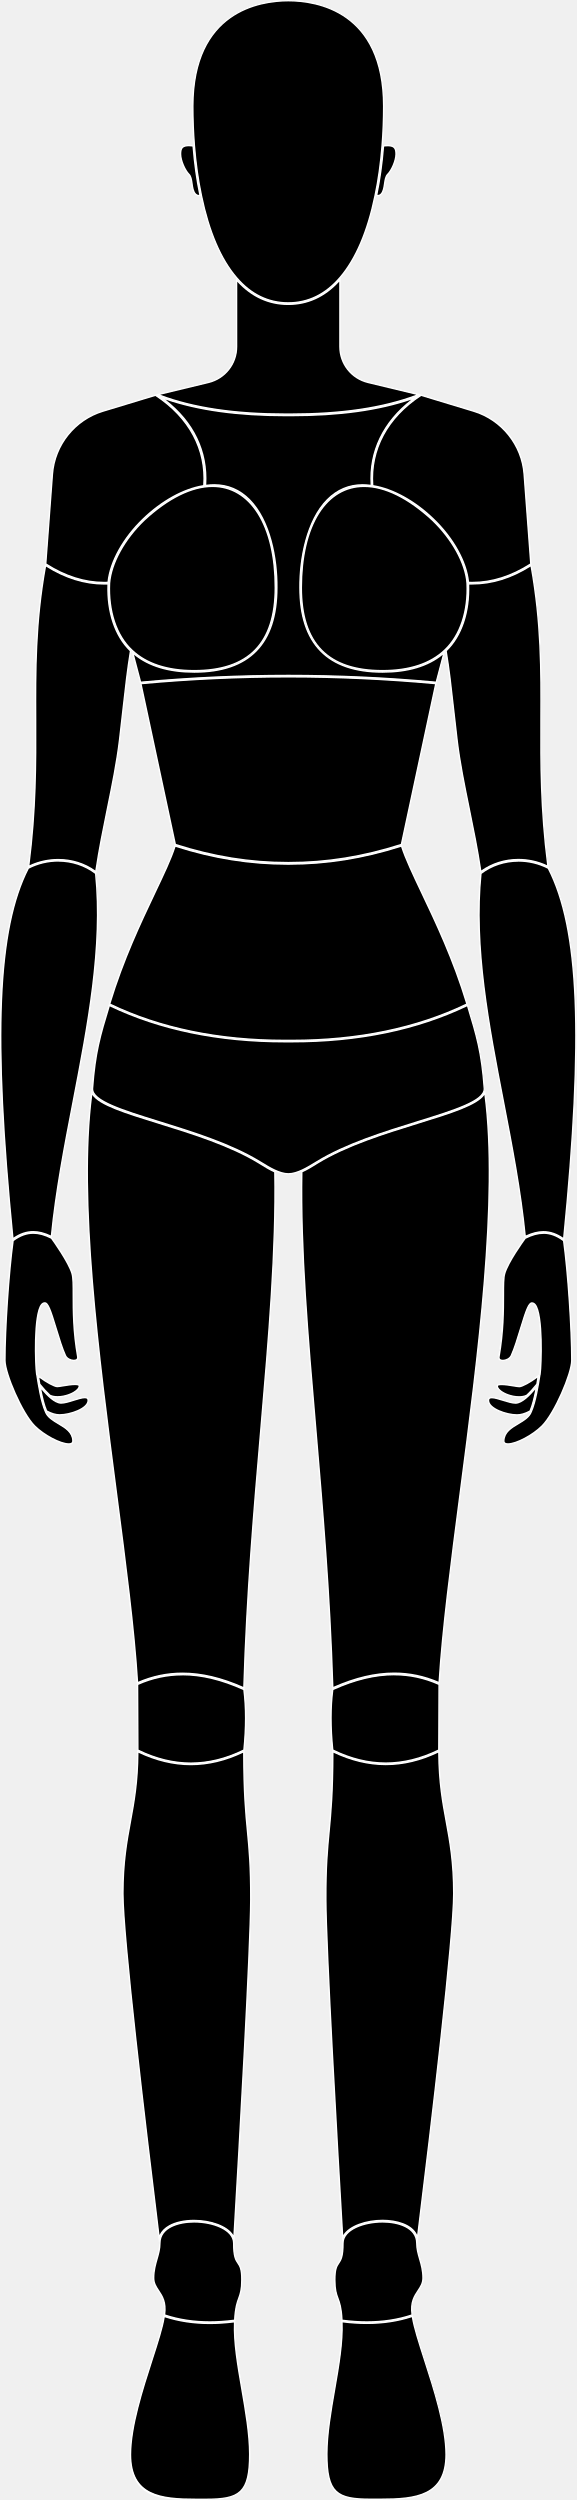
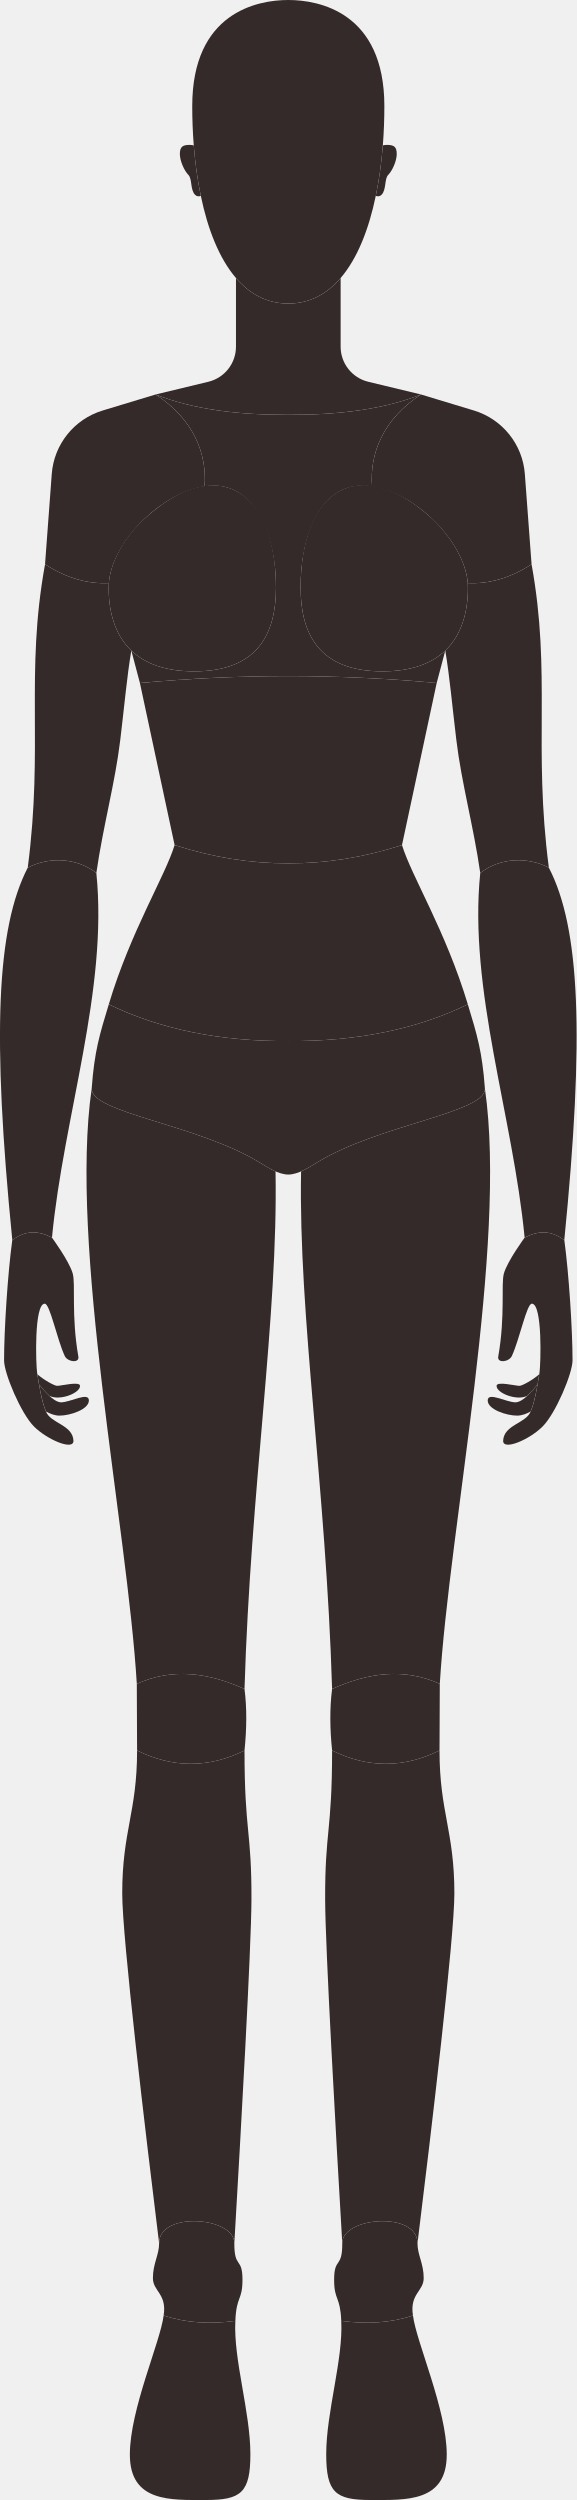
<svg xmlns="http://www.w3.org/2000/svg" id="Female_Front" data-name="Female Front" viewBox="0 0 102.05 442.42">
-   <defs>
-     <style>
-       .cls-1 {
-         fill: #fff;
-       }
-     </style>
-   </defs>
-   <g id="Bodymap_Female_Front" data-name="Bodymap Female Front">
+   <g id="Bodymap_Female_Front" data-name="Bodymap Female Front" fill="rgba(51, 42, 41, 1)">
    <g id="Leg_L" data-name="Leg L">
      <g id="Foot">
-         <path d="M65.59,442.29c-5.99,0-7.73-1.05-7.73-8,0-3.56.7-7.58,1.37-11.46.75-4.34,1.46-8.43,1.3-11.97,1.5.2,2.98.3,4.4.3,2.88,0,5.59-.42,8.05-1.24.25,1.79,1.13,4.51,2.14,7.65,1.7,5.27,3.82,11.83,3.82,16.81,0,3.4-1.19,5.62-3.62,6.78-2.19,1.04-5.12,1.13-7.95,1.13h-1.78Z" />
-         <path class="cls-1" d="M72.88,410.09c.28,1.8,1.14,4.46,2.12,7.52,1.7,5.26,3.81,11.82,3.81,16.77,0,7.2-5.18,7.78-11.45,7.78h-.9s-.88,0-.88,0c-5.9,0-7.61-1.03-7.61-7.87,0-3.55.7-7.56,1.37-11.44.74-4.28,1.44-8.33,1.3-11.85,1.46.19,2.89.28,4.27.28,2.84,0,5.52-.4,7.95-1.2M73.08,409.76c-2.57.88-5.32,1.28-8.16,1.28-1.49,0-3.01-.11-4.53-.32.36,6.81-2.65,16.09-2.66,23.58,0,6.83,1.65,8.12,7.86,8.12.58,0,1.18,0,1.77,0,5.74,0,11.7-.36,11.7-8.03s-5.4-19.92-5.98-24.63h0Z" />
+         <path d="M57.73,434.3c0,6.83,1.65,8.12,7.86,8.12s13.47.44,13.47-8.03c0-8.01-5.4-19.92-5.98-24.63-3.93,1.34-8.26,1.57-12.69.96.36,6.81-2.65,16.09-2.66,23.58Z" />
      </g>
      <g id="Ankle">
-         <path d="M64.93,410.92c-1.42,0-2.91-.1-4.41-.31-.1-2.21-.42-3.1-.71-3.88-.29-.79-.54-1.48-.54-3.3,0-1.92.33-2.41.67-2.92.38-.57.78-1.15.77-3.55,0-2.35,3.57-3.76,7.01-3.76,2.79,0,6.05.98,6.05,3.76,0,1.02.25,1.89.51,2.81.29,1,.59,2.04.59,3.37,0,.92-.39,1.53-.86,2.23-.65.97-1.38,2.08-1.06,4.31-2.45.82-5.14,1.24-8.02,1.24h0Z" />
-         <path class="cls-1" d="M67.71,393.33c2.73,0,5.92.95,5.92,3.63,0,1.04.25,1.91.52,2.84.29.99.58,2.02.58,3.34,0,.88-.38,1.47-.84,2.16-.65.98-1.39,2.08-1.09,4.29-2.41.8-5.06,1.2-7.88,1.2-1.38,0-2.83-.1-4.29-.29-.1-2.15-.43-3.03-.72-3.82-.29-.78-.53-1.46-.53-3.25,0-1.89.32-2.36.65-2.85.39-.58.8-1.19.79-3.62,0-2.27,3.5-3.63,6.89-3.63M67.71,393.08c-3.48,0-7.14,1.44-7.14,3.88.03,4.57-1.44,2.42-1.44,6.47,0,3.74,1.08,2.83,1.26,7.29,1.53.21,3.04.32,4.53.32,2.84,0,5.58-.4,8.16-1.28-.61-3.84,1.92-4.29,1.9-6.62,0-2.58-1.1-4.06-1.1-6.18,0-2.7-3.01-3.88-6.17-3.88h0Z" />
+         <path d="M59.13,403.43c0,3.74,1.08,2.83,1.26,7.29,4.43.61,8.76.38,12.69-.96-.61-3.84,1.92-4.29,1.9-6.62,0-2.58-1.1-4.06-1.1-6.18,0-5.67-13.31-4.66-13.31,0,.03,4.57-1.44,2.42-1.44,6.47Z" />
      </g>
      <g id="Shin">
-         <path d="M73.88,396.01c-.64-2.24-3.6-3.06-6.17-3.06-3.09,0-6.27,1.12-7.07,3.05-.93-15.81-2.94-51.06-2.97-59.82-.02-5.89.27-8.89.57-12.06.32-3.37.66-6.86.66-14.14,3.11,1.51,6.26,2.28,9.38,2.28s6.27-.77,9.38-2.28c.02,5.34.67,8.91,1.31,12.37.65,3.53,1.32,7.19,1.32,12.75,0,7.71-3.96,41.03-6.41,60.92Z" />
-         <path class="cls-1" d="M77.54,310.18c.03,5.24.68,8.77,1.31,12.19.65,3.53,1.32,7.18,1.32,12.73,0,7.62-3.89,40.45-6.35,60.39-.92-1.94-3.68-2.67-6.11-2.67-2.91,0-5.9.99-6.97,2.71-.94-16.01-2.92-50.68-2.95-59.36-.02-5.89.27-8.88.57-12.05.32-3.35.65-6.8.66-13.95,3.07,1.46,6.18,2.21,9.25,2.21s6.19-.74,9.26-2.21M77.78,309.78c-3.17,1.57-6.34,2.36-9.51,2.36s-6.34-.79-9.5-2.36c0,14.35-1.27,14.21-1.23,26.4.03,8.51,1.9,41.59,3.03,60.78,0-2.44,3.66-3.88,7.14-3.88,3.16,0,6.17,1.19,6.17,3.88v.05c2.43-19.69,6.53-54.1,6.53-61.91,0-11.11-2.63-14.4-2.63-25.32h0Z" />
+         <path d="M57.54,336.18c.03,8.51,1.9,41.59,3.03,60.78,0-4.66,13.31-5.67,13.31,0v.05c2.43-19.69,6.53-54.1,6.53-61.91,0-11.11-2.63-14.4-2.63-25.32-6.34,3.14-12.68,3.14-19.01,0,0,14.35-1.27,14.21-1.23,26.4Z" />
      </g>
      <g id="Knee">
-         <path d="M68.28,312.01c-3.11,0-6.27-.78-9.38-2.31-.41-4.03-.41-7.54,0-10.71,3.91-1.77,7.48-2.62,10.89-2.62,2.73,0,5.4.58,7.93,1.71,0,1.51-.01,3.12-.02,4.76-.01,2.31-.03,4.67-.03,6.87-3.12,1.53-6.27,2.31-9.38,2.31Z" />
-         <path class="cls-1" d="M69.78,296.49c2.69,0,5.31.56,7.8,1.67,0,1.48-.01,3.05-.02,4.65-.01,2.29-.03,4.63-.03,6.82-3.08,1.5-6.19,2.26-9.26,2.26s-6.19-.76-9.27-2.27c-.4-3.96-.4-7.41,0-10.55,3.87-1.74,7.4-2.59,10.78-2.59M69.78,296.24c-3.68,0-7.35,1.01-11.01,2.66-.44,3.4-.39,7.05,0,10.88,3.16,1.57,6.33,2.36,9.5,2.36s6.34-.79,9.51-2.36c0-3.81.04-8.12.05-11.79-2.68-1.22-5.36-1.75-8.05-1.75h0Z" />
+         <path d="M58.77,309.78c6.33,3.14,12.67,3.14,19.01,0,0-3.81.04-8.12.05-11.79-6.34-2.88-12.73-1.96-19.06.91-.44,3.4-.39,7.05,0,10.88Z" />
      </g>
      <g id="Thigh">
-         <path d="M58.89,298.71c-.5-16.48-1.79-31.48-3.03-45.99-1.39-16.24-2.7-31.59-2.46-45.34.88-.39,1.71-.91,2.46-1.36l.33-.2c5.13-3.14,11.85-5.22,17.79-7.06,6.02-1.87,10.92-3.38,11.82-5.38,2.47,18.46-1.15,46.28-4.35,70.86-1.62,12.47-3.16,24.26-3.73,33.57-2.53-1.12-5.2-1.69-7.94-1.69-3.42,0-6.98.85-10.89,2.6Z" />
-         <path class="cls-1" d="M85.72,193.77c2.36,18.45-1.22,46.04-4.4,70.44-1.61,12.4-3.14,24.11-3.72,33.4-2.5-1.08-5.13-1.63-7.82-1.63-3.39,0-6.91.83-10.77,2.53-.51-16.41-1.79-31.35-3.02-45.81-1.39-16.21-2.7-31.52-2.46-45.25.86-.39,1.68-.89,2.4-1.34l.32-.2c5.11-3.13,11.83-5.21,17.76-7.05,5.91-1.83,10.45-3.24,11.71-5.1M85.81,192.6c.31,4.31-18.64,6.35-29.69,13.11-.82.5-1.81,1.14-2.84,1.59-.47,25.66,4.41,55.85,5.49,91.6,3.66-1.66,7.33-2.66,11.01-2.66,2.69,0,5.37.54,8.05,1.75,1.68-27.85,12-77.6,7.98-105.39h0Z" />
+         <path d="M58.77,298.9c6.33-2.87,12.72-3.79,19.06-.91,1.68-27.85,12-77.6,7.98-105.39.31,4.31-18.64,6.35-29.69,13.11-.82.5-1.81,1.14-2.84,1.59-.47,25.66,4.41,55.85,5.49,91.6Z" />
      </g>
    </g>
    <g id="Leg_R" data-name="Leg R">
      <g id="Foot-2" data-name="Foot">
-         <path d="M34.68,442.3c-6.1,0-11.57-.6-11.57-7.91,0-4.98,2.12-11.54,3.82-16.81,1.01-3.14,1.89-5.86,2.14-7.65,2.46.82,5.17,1.24,8.05,1.24,1.42,0,2.9-.1,4.4-.3-.16,3.54.55,7.64,1.3,11.97.67,3.88,1.37,7.9,1.37,11.46,0,6.95-1.74,8-7.74,8h-1.78Z" />
-         <path class="cls-1" d="M29.17,410.09c2.44.8,5.11,1.2,7.95,1.2,1.38,0,2.81-.1,4.27-.28-.14,3.52.56,7.57,1.3,11.85.67,3.88,1.36,7.89,1.37,11.44,0,6.84-1.71,7.87-7.61,7.87h-.88s-.9,0-.9,0c-6.26,0-11.45-.59-11.45-7.78,0-4.96,2.11-11.51,3.81-16.77.99-3.06,1.85-5.73,2.12-7.52M28.96,409.76c-.58,4.71-5.98,16.62-5.98,24.63s5.96,8.03,11.7,8.03c.6,0,1.19,0,1.77,0,6.21,0,7.86-1.29,7.86-8.12,0-7.49-3.02-16.77-2.66-23.58-1.53.21-3.04.32-4.53.32-2.84,0-5.58-.4-8.16-1.28h0Z" />
+         <path d="M44.31,434.3c0,6.83-1.65,8.12-7.86,8.12s-13.47.44-13.47-8.03c0-8.01,5.4-19.92,5.98-24.63,3.93,1.34,8.26,1.57,12.69.96-.36,6.81,2.65,16.09,2.66,23.58Z" />
      </g>
      <g id="Ankle-2" data-name="Ankle">
-         <path d="M37.12,410.92c-2.87,0-5.57-.42-8.02-1.24.32-2.23-.41-3.33-1.06-4.31-.46-.7-.87-1.3-.86-2.23,0-1.34.3-2.37.59-3.37.26-.92.51-1.78.51-2.81,0-2.77,3.26-3.76,6.05-3.76,3.45,0,7.01,1.41,7.01,3.76-.01,2.39.38,2.98.77,3.55.35.51.67,1,.67,2.92,0,1.82-.25,2.5-.54,3.3-.29.79-.62,1.68-.71,3.88-1.51.2-2.99.31-4.41.31Z" />
-         <path class="cls-1" d="M34.34,393.33h0c3.39,0,6.89,1.36,6.89,3.63-.01,2.43.39,3.04.79,3.62.34.5.65.97.65,2.85,0,1.8-.25,2.47-.53,3.25-.29.78-.61,1.67-.72,3.82-1.46.19-2.91.29-4.29.29-2.82,0-5.47-.4-7.88-1.2.29-2.21-.44-3.31-1.09-4.29-.45-.68-.84-1.27-.84-2.16,0-1.32.3-2.35.58-3.34.27-.93.52-1.8.52-2.84,0-2.68,3.19-3.63,5.92-3.63M34.33,393.08c-3.16,0-6.17,1.19-6.17,3.88,0,2.12-1.1,3.6-1.1,6.18-.02,2.33,2.51,2.78,1.9,6.62,2.57.88,5.32,1.28,8.16,1.28,1.49,0,3.01-.11,4.53-.32.18-4.46,1.26-3.55,1.26-7.29,0-4.05-1.47-1.9-1.44-6.47,0-2.44-3.66-3.88-7.14-3.88h0Z" />
+         <path d="M42.91,403.43c0,3.74-1.08,2.83-1.26,7.29-4.43.61-8.76.38-12.69-.96.61-3.84-1.92-4.29-1.9-6.62,0-2.58,1.1-4.06,1.1-6.18,0-5.67,13.31-4.66,13.31,0-.03,4.57,1.44,2.42,1.44,6.47Z" />
      </g>
      <g id="Shin-2" data-name="Shin">
-         <path d="M28.17,396.01c-2.45-19.89-6.41-53.23-6.41-60.92,0-5.57.67-9.22,1.32-12.75.64-3.46,1.29-7.03,1.31-12.37,3.11,1.51,6.27,2.28,9.38,2.28s6.27-.77,9.38-2.28c0,7.28.34,10.76.66,14.14.3,3.17.59,6.17.57,12.06-.03,8.8-2.05,44.02-2.97,59.82-.8-1.93-3.98-3.05-7.07-3.05-2.57,0-5.52.82-6.17,3.06Z" />
-         <path class="cls-1" d="M24.51,310.18c3.07,1.46,6.19,2.21,9.26,2.21s6.18-.74,9.25-2.21c.01,7.15.34,10.61.66,13.95.3,3.17.59,6.16.57,12.05-.03,8.68-2.01,43.35-2.95,59.36-1.08-1.72-4.06-2.71-6.97-2.71-1.71,0-3.27.34-4.39.96-.81.45-1.38,1.03-1.71,1.73-2.45-19.94-6.35-52.79-6.35-60.42,0-5.56.67-9.2,1.32-12.73.63-3.42,1.28-6.95,1.31-12.19M43.27,309.78c-3.17,1.57-6.33,2.36-9.5,2.36s-6.34-.79-9.51-2.36c0,10.92-2.63,14.21-2.63,25.32,0,7.81,4.1,42.22,6.53,61.91v-.05c0-2.7,3.01-3.88,6.17-3.88,3.48,0,7.14,1.44,7.14,3.88,1.13-19.19,3-52.27,3.03-60.78.04-12.19-1.23-12.05-1.23-26.4h0Z" />
+         <path d="M44.5,336.18c-.03,8.51-1.9,41.59-3.03,60.78,0-4.66-13.31-5.67-13.31,0v.05c-2.43-19.69-6.53-54.1-6.53-61.91,0-11.11,2.63-14.4,2.63-25.32,6.34,3.14,12.68,3.14,19.01,0,0,14.35,1.27,14.21,1.23,26.4Z" />
      </g>
      <g id="Knee-2" data-name="Knee">
-         <path d="M33.77,312.01c-3.11,0-6.27-.78-9.38-2.31,0-2.2-.01-4.56-.03-6.87,0-1.64-.02-3.25-.02-4.76,2.53-1.14,5.19-1.71,7.93-1.71,3.42,0,6.98.86,10.89,2.62.4,3.18.4,6.68,0,10.71-3.11,1.53-6.27,2.31-9.38,2.31Z" />
-         <path class="cls-1" d="M32.27,296.24v.25c3.38,0,6.91.85,10.78,2.59.39,3.13.39,6.59,0,10.55-3.08,1.51-6.19,2.27-9.27,2.27s-6.18-.76-9.26-2.26c0-2.19-.01-4.53-.03-6.82,0-1.6-.02-3.18-.02-4.65,2.49-1.11,5.11-1.67,7.8-1.67v-.25M32.27,296.24c-2.69,0-5.37.54-8.05,1.75.01,3.67.05,7.98.05,11.79,3.17,1.57,6.34,2.36,9.51,2.36s6.34-.79,9.5-2.36c.39-3.83.44-7.48,0-10.88-3.66-1.66-7.33-2.66-11.01-2.66h0Z" />
+         <path d="M43.27,309.78c-6.33,3.14-12.67,3.14-19.01,0,0-3.81-.04-8.12-.05-11.79,6.34-2.88,12.73-1.96,19.06.91.44,3.4.39,7.05,0,10.88Z" />
      </g>
      <g id="Thigh-2" data-name="Thigh">
-         <path d="M43.16,298.71c-3.91-1.75-7.47-2.6-10.89-2.6-2.74,0-5.41.57-7.94,1.69-.57-9.31-2.11-21.1-3.73-33.57-3.2-24.58-6.81-52.39-4.35-70.86.9,2,5.8,3.52,11.82,5.38,5.94,1.84,12.66,3.92,17.79,7.06l.33.2c.74.46,1.58.97,2.46,1.36.25,13.76-1.07,29.1-2.46,45.34-1.24,14.51-2.53,29.51-3.03,45.99Z" />
-         <path class="cls-1" d="M16.33,193.77c1.25,1.86,5.8,3.27,11.71,5.1,5.93,1.84,12.65,3.92,17.76,7.05l.32.2c.72.45,1.54.95,2.4,1.34.24,13.73-1.07,29.04-2.46,45.25-1.24,14.46-2.52,29.4-3.02,45.81-3.85-1.7-7.38-2.53-10.77-2.53-2.7,0-5.33.55-7.82,1.63-.58-9.29-2.1-21.01-3.72-33.4-3.17-24.4-6.76-51.99-4.4-70.44M16.23,192.6c-4.02,27.79,6.3,77.54,7.98,105.39,2.68-1.22,5.36-1.76,8.05-1.75,3.67,0,7.35,1.01,11.01,2.66,1.08-35.75,5.96-65.94,5.49-91.6-1.03-.45-2.02-1.09-2.84-1.59-11.05-6.76-30-8.8-29.69-13.11h0Z" />
+         <path d="M43.27,298.9c-6.33-2.87-12.72-3.79-19.06-.91-1.68-27.85-12-77.6-7.98-105.39-.31,4.31,18.64,6.35,29.69,13.11.82.5,1.81,1.14,2.84,1.59.47,25.66-4.41,55.85-5.49,91.6Z" />
      </g>
    </g>
    <g id="Arm_L" data-name="Arm L">
      <g id="Arm_Upper" data-name="Arm Upper">
-         <path d="M85.09,154.26c-.57-3.87-1.32-7.57-2.05-11.16-.86-4.19-1.66-8.14-2.14-12.15-.25-2.06-.46-3.97-.66-5.77-.41-3.67-.76-6.84-1.29-10.01,2.73-2.6,4.18-6.91,3.98-11.85.23,0,.46.01.69.01,3.5,0,6.99-1.1,10.38-3.27,1.83,10.15,1.79,18.45,1.76,27.23-.03,7.85-.06,15.97,1.24,26.03-1.61-.8-3.42-1.22-5.25-1.22-2.44,0-4.79.76-6.65,2.15Z" />
-         <path class="cls-1" d="M93.89,100.27c1.79,10.06,1.76,18.3,1.72,27.03-.03,7.8-.06,15.86,1.21,25.82-1.57-.74-3.32-1.13-5.09-1.13-2.39,0-4.7.73-6.55,2.05-.56-3.79-1.31-7.43-2.03-10.96-.85-4.18-1.66-8.13-2.14-12.14-.25-2.07-.46-3.97-.66-5.78-.4-3.64-.75-6.79-1.28-9.94,2.7-2.61,4.14-6.88,3.97-11.77.19,0,.37,0,.56,0,3.47,0,6.93-1.07,10.29-3.19M94.07,99.86c-3.59,2.34-7.15,3.35-10.47,3.35-.28,0-.55,0-.82-.02.21,4.58-.97,9.11-3.98,11.94.8,4.76,1.2,9.58,1.96,15.84.91,7.58,3.02,15.14,4.23,23.52,1.95-1.52,4.35-2.25,6.74-2.25,1.88,0,3.75.45,5.4,1.31-2.81-21.5.47-34.26-3.06-53.69h0Z" />
+         <path d="M78.8,115.13c.8,4.76,1.2,9.58,1.96,15.84.91,7.58,3.02,15.14,4.23,23.52,3.48-2.72,8.38-2.91,12.14-.94-2.81-21.5.47-34.26-3.06-53.69-3.89,2.53-7.74,3.51-11.29,3.33.21,4.58-.97,9.11-3.98,11.94Z" />
      </g>
      <g id="Arm_Lower" data-name="Arm Lower">
-         <path d="M99.76,219.25c-1.18-.86-2.36-1.27-3.6-1.27-1,0-2.06.28-3.21.84-.77-7.88-2.34-16.02-3.86-23.89-2.61-13.49-5.3-27.44-3.97-40.42,1.79-1.35,4.16-2.14,6.62-2.14,1.87,0,3.72.45,5.34,1.3,5.45,10.61,6.25,29.63,2.69,65.59Z" />
-         <path class="cls-1" d="M91.73,152.49c1.82,0,3.63.43,5.21,1.25,5.45,10.63,6.24,29.58,2.71,65.29-1.14-.79-2.29-1.17-3.49-1.17-.98,0-2,.26-3.11.78-.77-7.83-2.33-15.91-3.84-23.72-2.6-13.45-5.28-27.35-3.98-40.28,1.8-1.38,4.11-2.14,6.5-2.14M91.73,152.24c-2.39,0-4.79.73-6.74,2.25-2.11,20.62,5.8,43.06,7.85,64.52,1.14-.58,2.23-.91,3.32-.91,1.22,0,2.44.42,3.7,1.38,3.6-36.23,2.79-55.24-2.73-65.93-1.65-.87-3.53-1.31-5.4-1.31h0Z" />
+         <path d="M92.84,219.01c2.41-1.23,4.64-1.35,7.02.47,3.6-36.23,2.79-55.24-2.73-65.93-3.76-1.97-8.66-1.78-12.14.94-2.11,20.62,5.8,43.06,7.85,64.52Z" />
      </g>
      <g id="Hand">
-         <g>
-           <path d="M91.5,250.4c-1.78,0-5.06-1.05-5.06-2.56,0-.36.18-.51.59-.51.49,0,1.2.22,1.96.45.81.25,1.64.51,2.27.51,1.28-.07,2.73-1.73,3.66-2.85-.03.17-.15.78-.15.78-.22,1.04-.56,2.55-1,3.52-.79.41-1.58.65-2.28.65Z" />
-           <path class="cls-1" d="M94.72,245.89s0,.02,0,.03l-.05.28c-.21,1.01-.54,2.46-.96,3.42-.8.43-1.54.65-2.2.65-1.91,0-4.94-1.11-4.94-2.43,0-.25.07-.38.47-.38.47,0,1.21.23,1.92.45.82.25,1.66.52,2.32.52h0c1.19-.07,2.5-1.43,3.44-2.53M95.13,245c-.84,1.01-2.5,3.1-3.87,3.17-1.19,0-3.17-.96-4.23-.96-.44,0-.72.17-.72.63,0,1.6,3.35,2.68,5.19,2.68.87,0,1.72-.35,2.39-.72.41-.9.74-2.25,1.01-3.55.08-.43.16-.85.23-1.25h0Z" />
-         </g>
-         <g>
-           <path d="M91.84,247.2c-1.28,0-2.82-.56-3.51-1.28-.22-.23-.33-.46-.33-.66,0-.23.48-.26.76-.26.61,0,1.44.13,2.11.24.47.08.84.14,1.04.14.53,0,2.2-.95,3.33-1.85-.06.41-.15.91-.24,1.46-.64.77-1.26,1.45-1.81,1.96-.35.17-.82.26-1.36.26Z" />
-           <path class="cls-1" d="M95.08,243.82c-.05.32-.11.69-.18,1.08-.63.79-1.22,1.44-1.76,1.93-.36.17-.8.25-1.3.25-1.25,0-2.75-.54-3.42-1.24-.2-.21-.3-.4-.29-.58,0-.03.11-.13.64-.13.6,0,1.42.13,2.09.24.48.08.85.14,1.06.14.51,0,2.02-.83,3.15-1.68M95.42,243.21c-1.14,1-3.01,2.04-3.5,2.04s-2.11-.38-3.15-.38c-.52,0-.89.09-.89.38-.04.97,2.11,2.07,3.96,2.07.52,0,1.02-.09,1.44-.29.7-.64,1.37-1.43,1.85-2.03.12-.71.22-1.34.29-1.79h0Z" />
-         </g>
-         <g>
-           <path d="M89.9,255.54c-.75,0-.75-.41-.75-.55.06-1.56,1.33-2.31,2.56-3.04,1-.59,1.94-1.15,2.29-2.1.78-1.73,1.25-4.79,1.54-6.61.01-.08.02-.13.03-.18.2-1.27.56-10.47-.91-12.18-.17-.19-.35-.29-.56-.29-.59,0-1.12,1.65-2.01,4.56-.52,1.72-1.06,3.49-1.63,4.75-.25.56-.96.86-1.5.86-.27,0-.48-.08-.6-.21-.09-.11-.12-.25-.09-.44.78-4.45.79-8.2.79-10.94,0-1.78,0-3.07.22-3.79.62-2.14,3.62-6.25,3.65-6.29,1.14-.57,2.21-.86,3.22-.86,1.24,0,2.43.44,3.62,1.36.72,5.56,1.4,15.5,1.4,21.17,0,2.3-3.04,9.39-5.26,11.61-1.63,1.63-4.56,3.18-6.02,3.18h0Z" />
-           <path class="cls-1" d="M96.16,218.35c1.19,0,2.32.42,3.47,1.27.77,5.66,1.43,15.49,1.43,21.13,0,2.28-3.02,9.32-5.23,11.52-1.62,1.62-4.5,3.14-5.93,3.14-.62,0-.62-.29-.62-.42.05-1.49,1.24-2.2,2.5-2.95.97-.58,1.97-1.17,2.34-2.15.78-1.73,1.25-4.73,1.54-6.57l.03-.03v-.1s0-.09.02-.13c.2-1.27.55-10.54-.93-12.27-.19-.22-.41-.33-.65-.33-.65,0-1.1,1.27-2.13,4.65-.52,1.71-1.06,3.49-1.63,4.74-.22.49-.88.79-1.38.79-.23,0-.41-.06-.5-.17-.07-.08-.09-.19-.06-.33.78-4.46.79-8.22.79-10.96,0-1.7,0-3.05.21-3.76.57-2,3.26-5.74,3.6-6.2,1.15-.58,2.18-.86,3.15-.86M96.16,218.1c-1.09,0-2.19.33-3.32.91,0,0-3.04,4.14-3.67,6.33-.55,1.88.28,7.41-1.01,14.75-.1.55.3.79.81.79.6,0,1.34-.34,1.61-.93,1.39-3.05,2.62-9.24,3.53-9.24,1.9,0,1.59,10.7,1.34,12.32-.01.05-.02.11-.02.17h0c-.3,1.93-.77,4.91-1.53,6.6-.79,2.1-4.76,2.32-4.86,5.19,0,.47.34.68.87.68,1.46,0,4.4-1.51,6.11-3.22,2.33-2.33,5.3-9.42,5.3-11.7,0-5.38-.65-15.42-1.45-21.27-1.26-.96-2.48-1.38-3.7-1.38h0Z" />
-         </g>
+         <path d="M86.31,247.84c0,1.6,3.35,2.68,5.19,2.68.87,0,1.72-.35,2.39-.72.41-.9.74-2.25,1.01-3.55.08-.43.16-.85.23-1.25-.84,1.01-2.5,3.1-3.87,3.17-1.69,0-4.95-1.93-4.95-.33Z" />
+         <path d="M87.88,245.25c-.05,1.25,3.5,2.7,5.4,1.78.7-.64,1.37-1.43,1.85-2.03.12-.71.22-1.34.29-1.79-1.14,1-3.01,2.04-3.5,2.04-.71,0-4.04-.85-4.04,0Z" />
+         <path d="M95.45,243.03s-.02.11-.02.17h0c-.3,1.93-.77,4.91-1.53,6.6-.79,2.1-4.76,2.32-4.86,5.19,0,1.76,4.65-.21,6.98-2.54,2.33-2.33,5.3-9.42,5.3-11.7,0-5.38-.65-15.42-1.45-21.27-2.38-1.82-4.61-1.7-7.02-.47,0,0-3.04,4.14-3.67,6.33-.55,1.88.28,7.41-1.01,14.75-.21,1.19,1.92.96,2.42-.14,1.39-3.05,2.62-9.24,3.53-9.24,1.9,0,1.59,10.7,1.34,12.32Z" />
      </g>
      <g id="Shoulder">
-         <path d="M83.61,103.09c-.24,0-.47,0-.71-.02-.31-3.55-2.68-7.84-6.21-11.22-3.32-3.2-7.22-5.34-10.73-5.89-.47-6.41,2.57-12.09,8.56-16.01l9.32,2.82c4.95,1.5,8.53,5.97,8.91,11.12.06.87,1.09,14.64,1.18,15.91-3.38,2.18-6.86,3.29-10.34,3.29Z" />
-         <path class="cls-1" d="M74.54,70.08l9.27,2.81c4.9,1.49,8.44,5.91,8.82,11.01.06.85,1.05,14.17,1.18,15.83-3.34,2.14-6.77,3.23-10.21,3.23-.2,0-.4,0-.59-.01-.35-3.56-2.73-7.83-6.24-11.19-3.3-3.19-7.19-5.33-10.7-5.91-.43-6.3,2.57-11.89,8.46-15.77M74.5,69.81c-6.68,4.35-9.12,10.45-8.66,16.26,3.66.54,7.6,2.82,10.76,5.87,3.28,3.14,5.89,7.41,6.18,11.25.27.01.55.02.82.02,3.32,0,6.88-1.01,10.47-3.35-.05-.58-1.11-14.88-1.19-15.98-.39-5.24-3.97-9.7-9-11.23l-9.38-2.84h0Z" />
+         <path d="M65.84,86.07c3.66.54,7.6,2.82,10.76,5.87,3.28,3.14,5.89,7.41,6.18,11.25,3.55.18,7.4-.8,11.29-3.33-.05-.58-1.11-14.88-1.19-15.98-.39-5.24-3.97-9.7-9-11.23l-9.38-2.84c-6.68,4.35-9.12,10.45-8.66,16.26Z" />
      </g>
    </g>
    <g id="Arm_R" data-name="Arm R">
-       <g>
-         <path d="M16.96,154.26c-1.86-1.39-4.21-2.15-6.65-2.15-1.83,0-3.64.42-5.25,1.22,1.3-10.06,1.27-18.18,1.24-26.03-.03-8.78-.07-17.08,1.76-27.23,3.39,2.17,6.88,3.27,10.38,3.27.23,0,.46,0,.69-.01-.2,4.94,1.24,9.25,3.98,11.85-.53,3.17-.88,6.34-1.29,10.01-.2,1.8-.41,3.71-.66,5.77-.48,4.01-1.29,7.96-2.14,12.15-.73,3.58-1.49,7.29-2.05,11.16Z" />
-         <path class="cls-1" d="M8.15,100.27c3.36,2.12,6.82,3.19,10.29,3.19.19,0,.37,0,.56,0-.17,4.89,1.27,9.16,3.97,11.77-.52,3.15-.87,6.3-1.28,9.94-.2,1.8-.41,3.71-.66,5.78-.48,4.01-1.29,7.96-2.14,12.14-.72,3.52-1.46,7.16-2.03,10.96-1.85-1.33-4.16-2.05-6.55-2.05-1.77,0-3.52.39-5.09,1.13,1.27-9.96,1.24-18.02,1.21-25.82-.03-8.72-.07-16.97,1.72-27.03M7.97,99.86c-3.53,19.43-.25,32.19-3.06,53.69,1.65-.87,3.52-1.31,5.4-1.31,2.39,0,4.79.73,6.74,2.25,1.21-8.38,3.32-15.94,4.23-23.52.76-6.26,1.16-11.08,1.96-15.84-3.01-2.83-4.19-7.36-3.98-11.94-.27.01-.55.02-.82.02-3.32,0-6.88-1.01-10.47-3.35h0Z" />
-       </g>
+       <path d="M23.24,115.13c-.8,4.76-1.2,9.58-1.96,15.84-.91,7.58-3.02,15.14-4.23,23.52-3.48-2.72-8.38-2.91-12.14-.94,2.81-21.5-.47-34.26,3.06-53.69,3.89,2.53,7.74,3.51,11.29,3.33-.21,4.58.97,9.11,3.98,11.94Z" />
      <g id="Arm_Lower-2" data-name="Arm Lower">
-         <path d="M2.29,219.25c-3.56-35.95-2.77-54.98,2.74-65.64,1.57-.8,3.42-1.25,5.29-1.25,2.46,0,4.82.79,6.66,2.23,1.28,12.89-1.41,26.84-4.02,40.34-1.52,7.87-3.09,16.01-3.86,23.89-1.16-.57-2.21-.84-3.21-.84-1.24,0-2.42.42-3.6,1.27Z" />
-         <path class="cls-1" d="M10.31,152.24v.25c2.39,0,4.7.76,6.5,2.14,1.3,12.93-1.39,26.83-3.98,40.28-1.51,7.81-3.07,15.89-3.84,23.72-1.11-.52-2.13-.78-3.11-.78-1.2,0-2.35.38-3.49,1.17-3.53-35.71-2.74-54.66,2.71-65.29,1.59-.82,3.39-1.25,5.21-1.25v-.25M10.31,152.24c-1.88,0-3.75.45-5.4,1.31-5.52,10.69-6.33,29.7-2.73,65.93,1.26-.96,2.48-1.38,3.7-1.38,1.09,0,2.19.33,3.32.91,2.05-21.46,9.96-43.9,7.85-64.52-1.95-1.52-4.35-2.25-6.74-2.25h0Z" />
+         <path d="M9.2,219.01c-2.41-1.23-4.64-1.35-7.02.47-3.6-36.23-2.79-55.24,2.73-65.93,3.76-1.97,8.66-1.78,12.14.94,2.11,20.62-5.8,43.06-7.85,64.52Z" />
      </g>
      <g id="Hand-2" data-name="Hand">
-         <g>
-           <path d="M10.54,250.4c-.7,0-1.48-.24-2.33-.7-.39-.92-.73-2.42-.95-3.47,0,0-.12-.62-.14-.78.94,1.12,2.38,2.78,3.66,2.85h0c.64,0,1.47-.26,2.28-.51.75-.23,1.46-.45,1.96-.45.42,0,.59.15.59.51,0,1.5-3.29,2.56-5.07,2.56Z" />
-           <path class="cls-1" d="M7.33,245.89c.94,1.1,2.25,2.47,3.45,2.53.65,0,1.5-.26,2.31-.52.71-.22,1.44-.45,1.92-.45.39,0,.47.14.47.38,0,1.32-3.03,2.43-4.94,2.43-.66,0-1.4-.22-2.2-.65-.42-.96-.75-2.41-.96-3.42l-.05-.29s0-.02,0-.03M6.91,245c.07.4.15.82.23,1.25.27,1.3.6,2.65,1.01,3.55.67.37,1.52.72,2.39.72,1.84,0,5.19-1.08,5.19-2.68,0-.47-.28-.63-.72-.63-1.06,0-3.04.96-4.23.96-1.37-.07-3.03-2.16-3.87-3.17h0Z" />
-         </g>
-         <g>
-           <path d="M10.21,247.2c-.54,0-1.01-.09-1.39-.28-.52-.48-1.14-1.16-1.81-2-.07-.5-.15-1-.21-1.4,1.12.91,2.8,1.85,3.33,1.85.2,0,.57-.06,1.04-.14.67-.11,1.5-.24,2.11-.24.29,0,.76.03.76.25,0,.21-.11.44-.33.67-.69.72-2.23,1.28-3.51,1.28Z" />
-           <path class="cls-1" d="M6.97,243.82c1.13.86,2.64,1.68,3.15,1.68.21,0,.59-.06,1.06-.14.66-.11,1.49-.24,2.09-.24.53,0,.64.1.64.14,0,.17-.09.37-.29.57-.67.7-2.17,1.24-3.42,1.24-.51,0-.94-.08-1.3-.25-.53-.49-1.12-1.14-1.76-1.93-.07-.39-.13-.76-.18-1.08M6.62,243.21c.07.45.17,1.08.29,1.79.48.6,1.15,1.39,1.85,2.03.42.2.92.29,1.44.29,1.85,0,3.99-1.1,3.96-2.07,0-.28-.37-.38-.89-.38-1.04,0-2.68.38-3.15.38s-2.36-1.04-3.5-2.04h0Z" />
-         </g>
-         <g>
-           <path d="M12.14,255.54c-1.46,0-4.39-1.54-6.02-3.18-2.22-2.22-5.26-9.31-5.26-11.61,0-5.68.68-15.61,1.45-21.25,1.15-.83,2.33-1.27,3.58-1.27,1.01,0,2.08.29,3.26.9-.01,0,2.99,4.11,3.61,6.25.21.73.21,2.01.22,3.79,0,2.74,0,6.5.79,10.94.03.18,0,.33-.09.44-.12.14-.33.21-.6.21-.54,0-1.24-.3-1.5-.86-.58-1.26-1.12-3.04-1.64-4.75-.88-2.91-1.41-4.56-2.01-4.56-.2,0-.39.1-.56.29-1.47,1.71-1.1,10.91-.91,12.17.01.06.02.11.02.15v.05l.05.05c.23,1.64.72,4.81,1.5,6.55.35.94,1.29,1.5,2.29,2.1,1.23.73,2.5,1.49,2.56,3.05,0,.13,0,.55-.75.55Z" />
-           <path class="cls-1" d="M5.88,218.35c.98,0,2.01.28,3.15.86.34.47,3.02,4.21,3.6,6.2.21.71.21,2.05.21,3.76,0,2.75,0,6.51.79,10.96.03.14,0,.26-.06.33-.09.11-.27.17-.5.17-.5,0-1.16-.29-1.38-.79-.57-1.26-1.11-3.03-1.63-4.74-1.02-3.37-1.47-4.65-2.13-4.65-.24,0-.46.11-.65.33-1.49,1.74-1.13,11-.93,12.28,0,.04.02.08.02.12v.11s.03.02.03.02c.29,1.84.76,4.84,1.53,6.56.37.99,1.37,1.59,2.35,2.17,1.26.75,2.44,1.45,2.5,2.94,0,.14,0,.43-.62.43-1.43,0-4.32-1.53-5.93-3.14-2.21-2.21-5.23-9.24-5.23-11.52,0-5.64.67-15.48,1.43-21.13,1.14-.85,2.28-1.27,3.47-1.27M5.88,218.1c-1.22,0-2.44.42-3.7,1.38-.8,5.85-1.45,15.89-1.45,21.27,0,2.28,2.97,9.37,5.3,11.7,1.7,1.7,4.65,3.22,6.11,3.22.54,0,.87-.2.87-.68-.1-2.87-4.07-3.09-4.86-5.19-.76-1.69-1.23-4.67-1.53-6.59h0c0-.07-.01-.13-.02-.18-.25-1.62-.56-12.32,1.34-12.32.91,0,2.14,6.19,3.53,9.24.27.59,1.02.93,1.61.93.51,0,.91-.25.81-.79-1.29-7.34-.46-12.87-1.01-14.75-.63-2.19-3.67-6.33-3.67-6.33-1.14-.58-2.23-.91-3.32-.91h0Z" />
-         </g>
+         <path d="M15.73,247.84c0,1.6-3.35,2.68-5.19,2.68-.87,0-1.72-.35-2.39-.72-.41-.9-.74-2.25-1.01-3.55-.08-.43-.16-.85-.23-1.25.84,1.01,2.5,3.1,3.87,3.17,1.69,0,4.95-1.93,4.95-.33Z" />
+         <path d="M14.16,245.25c.05,1.25-3.5,2.7-5.4,1.78-.7-.64-1.37-1.43-1.85-2.03-.12-.71-.22-1.34-.29-1.79,1.14,1,3.01,2.04,3.5,2.04.71,0,4.04-.85,4.04,0Z" />
+         <path d="M6.59,243.03s.02.11.02.17h0c.3,1.93.77,4.91,1.53,6.6.79,2.1,4.76,2.32,4.86,5.19,0,1.76-4.65-.21-6.98-2.54-2.33-2.33-5.3-9.42-5.3-11.7,0-5.38.65-15.42,1.45-21.27,2.38-1.82,4.61-1.7,7.02-.47,0,0,3.04,4.14,3.67,6.33.55,1.88-.28,7.41,1.01,14.75.21,1.19-1.92.96-2.42-.14-1.39-3.05-2.62-9.24-3.53-9.24-1.9,0-1.59,10.7-1.34,12.32Z" />
      </g>
-       <g>
-         <path d="M18.44,103.09c-3.48,0-6.96-1.11-10.34-3.29.1-1.27,1.12-15.05,1.18-15.91.38-5.15,3.96-9.61,8.91-11.12l9.32-2.82c6,3.92,9.03,9.61,8.56,16.01-3.51.55-7.41,2.69-10.73,5.89-3.53,3.38-5.9,7.67-6.21,11.22-.23.01-.47.02-.71.02Z" />
-         <path class="cls-1" d="M27.5,70.08c5.89,3.88,8.89,9.47,8.46,15.77-3.51.57-7.4,2.72-10.7,5.91-3.51,3.36-5.88,7.63-6.24,11.19-.2,0-.39.01-.59.01-3.44,0-6.87-1.09-10.21-3.23.13-1.66,1.12-14.98,1.18-15.83.38-5.1,3.93-9.52,8.82-11.01l9.27-2.81M27.54,69.81l-9.38,2.84c-5.03,1.53-8.61,5.99-9,11.23-.08,1.1-1.14,15.4-1.19,15.98,3.59,2.34,7.15,3.35,10.47,3.35.28,0,.55,0,.82-.02.29-3.84,2.9-8.11,6.18-11.25,3.16-3.05,7.1-5.33,10.76-5.87.46-5.81-1.98-11.91-8.66-16.26h0Z" />
-       </g>
+       <path d="M36.2,86.07c-3.66.54-7.6,2.82-10.76,5.87-3.28,3.14-5.89,7.41-6.18,11.25-3.55.18-7.4-.8-11.29-3.33.05-.58,1.11-14.88,1.19-15.98.39-5.24,3.97-9.7,9-11.23l9.38-2.84c6.68,4.35,9.12,10.45,8.66,16.26Z" />
    </g>
    <g id="Pelvis">
-       <path d="M51.02,207.73c-1.59-.01-3.41-1.13-4.74-1.95l-.29-.18c-5.15-3.15-11.9-5.24-17.85-7.09-6.41-1.99-11.94-3.7-11.78-5.91.47-6.45,1.35-9.36,2.96-14.64l.02-.05c8.87,4.27,19.31,6.44,31.05,6.44h1.29c11.74,0,22.18-2.17,31.05-6.44l.02.05c1.6,5.28,2.48,8.19,2.96,14.64.16,2.21-5.38,3.92-11.79,5.91-5.95,1.84-12.69,3.93-17.85,7.09l-.29.18c-1.33.82-3.15,1.94-4.74,1.95Z" />
-       <path class="cls-1" d="M19.41,178.09c8.86,4.24,19.27,6.39,30.97,6.39h.65s.65,0,.65,0c11.7,0,22.11-2.15,30.97-6.39,1.58,5.22,2.46,8.13,2.93,14.53.15,2.11-5.34,3.81-11.7,5.78-5.96,1.85-12.71,3.94-17.87,7.1l-.3.18c-1.32.81-3.12,1.92-4.67,1.93-1.56-.01-3.36-1.12-4.67-1.93l-.3-.18c-5.17-3.16-11.92-5.25-17.87-7.1-6.36-1.97-11.85-3.67-11.7-5.78.47-6.4,1.34-9.31,2.93-14.53M82.79,177.74c-8.93,4.33-19.29,6.49-31.12,6.49-.22,0-.43,0-.65,0-.22,0-.43,0-.65,0-11.83,0-22.2-2.16-31.12-6.49-1.64,5.41-2.54,8.32-3.02,14.86-.31,4.31,18.64,6.35,29.69,13.11,1.38.85,3.35,2.14,5.1,2.15,1.75-.01,3.72-1.3,5.1-2.15,11.05-6.76,30-8.8,29.69-13.11-.48-6.54-1.38-9.45-3.02-14.86h0Z" />
+       <path d="M82.79,177.74c-9.09,4.41-19.67,6.57-31.77,6.49-12.1.08-22.68-2.08-31.77-6.49-1.64,5.41-2.54,8.32-3.02,14.86-.31,4.31,18.64,6.35,29.69,13.11,1.38.85,3.35,2.14,5.1,2.15,1.75-.01,3.72-1.3,5.1-2.15,11.05-6.76,30-8.8,29.69-13.11-.48-6.54-1.38-9.45-3.02-14.86Z" />
    </g>
    <g id="Abdomen">
      <g id="Abdomen_Lower" data-name="Abdomen Lower">
-         <path d="M50.38,184.11c-11.72,0-22.14-2.16-30.98-6.43,2.37-7.86,5.5-14.43,8.01-19.71,1.55-3.26,2.89-6.08,3.57-8.25,6.72,2.16,13.25,3.21,19.95,3.21h.18c6.7,0,13.23-1.05,19.95-3.21.68,2.17,2.02,4.99,3.57,8.25,2.51,5.28,5.63,11.84,8.01,19.71-8.84,4.27-19.26,6.43-30.98,6.43h-1.29Z" />
-         <path class="cls-1" d="M70.98,149.87c.69,2.16,2.02,4.94,3.54,8.15,2.5,5.25,5.6,11.77,7.97,19.6-8.8,4.23-19.17,6.37-30.82,6.37h-.65s-.65,0-.65,0c-11.65,0-22.02-2.14-30.82-6.37,2.37-7.82,5.48-14.34,7.97-19.6,1.52-3.2,2.85-5.98,3.54-8.15,6.69,2.14,13.19,3.17,19.86,3.17h.09s.09,0,.09,0c6.67,0,13.17-1.04,19.86-3.17M71.14,149.55c-6.69,2.16-13.31,3.24-20.03,3.24-.03,0-.06,0-.09,0-.03,0-.06,0-.09,0-6.72,0-13.34-1.08-20.03-3.24-1.7,5.56-7.73,15.15-11.65,28.18h0c8.93,4.34,19.29,6.5,31.12,6.5.22,0,.43,0,.65,0,.22,0,.43,0,.65,0,11.83,0,22.2-2.16,31.12-6.49h0c-3.92-13.04-9.95-22.63-11.65-28.19h0Z" />
+         <path d="M71.14,149.55c-6.72,2.17-13.37,3.25-20.12,3.24-6.75.01-13.4-1.07-20.12-3.24-1.7,5.56-7.73,15.15-11.65,28.18h0c9.09,4.42,19.67,6.58,31.77,6.5,12.1.08,22.68-2.08,31.77-6.49h0c-3.92-13.04-9.95-22.63-11.65-28.19Z" />
      </g>
      <g id="Abdomen_Upper" data-name="Abdomen Upper">
-         <path d="M51.02,152.67c-6.78,0-13.3-1.05-20.01-3.21l-6.1-28.47c8.69-.8,17.47-1.21,26.11-1.21s17.42.41,26.11,1.21l-6.1,28.47c-6.71,2.16-13.23,3.21-19.92,3.21h-.09Z" />
-         <path class="cls-1" d="M51.02,119.9c8.59,0,17.32.4,25.96,1.19l-6.05,28.26c-6.68,2.14-13.16,3.18-19.81,3.18h-.09s-.09,0-.09,0c-6.65,0-13.14-1.04-19.81-3.18l-6.05-28.26c8.64-.79,17.37-1.19,25.96-1.19M51.02,119.65c-8.73,0-17.52.41-26.26,1.22l6.14,28.68c6.69,2.16,13.31,3.24,20.03,3.24.03,0,.06,0,.09,0,.03,0,.06,0,.09,0,6.72,0,13.34-1.08,20.03-3.24l6.14-28.68c-8.74-.81-17.53-1.22-26.26-1.22h0Z" />
+         <path d="M51.02,119.65c-8.73,0-17.52.41-26.26,1.22l6.14,28.68c6.72,2.17,13.37,3.25,20.12,3.24,6.75.01,13.4-1.07,20.12-3.24l6.14-28.68c-8.74-.81-17.53-1.22-26.26-1.22Z" />
      </g>
    </g>
    <g id="Chest">
      <g id="Breast">
-         <path d="M34.36,118.69c-4.79,0-8.5-1.23-11.03-3.65-2.74-2.57-4.17-6.89-3.94-11.84.27-3.51,2.62-7.79,6.14-11.17,4.23-3.9,8.4-5.96,12.08-5.96,3.29,0,6.08,1.64,8.04,4.76,2.01,3.18,3.07,7.73,3.06,13.18,0,9.88-4.7,14.69-14.35,14.69Z" />
-         <path class="cls-1" d="M37.61,85.94v.25h0c3.25,0,5.99,1.62,7.94,4.7,2,3.16,3.05,7.69,3.04,13.11,0,9.8-4.65,14.56-14.23,14.56-4.75,0-8.44-1.21-10.95-3.61-2.71-2.55-4.13-6.83-3.9-11.74.27-3.49,2.6-7.73,6.1-11.09,4.2-3.88,8.35-5.93,12-5.93v-.25M37.61,85.94c-3.54,0-7.71,1.88-12.17,6-3.28,3.14-5.89,7.41-6.18,11.25-.21,4.58.97,9.11,3.98,11.94,2.4,2.29,6,3.68,11.12,3.68,11.2,0,14.48-6.63,14.48-14.81,0-11.24-4.49-18.06-11.23-18.06h0Z" />
+         <path d="M48.84,104c0,8.18-3.28,14.81-14.48,14.81-5.12,0-8.72-1.39-11.12-3.68-3.01-2.83-4.19-7.36-3.98-11.94.29-3.84,2.83-8.19,6.17-11.27,12.94-11.95,23.41-5.23,23.41,12.08Z" />
      </g>
      <g id="Breast-2" data-name="Breast">
-         <path d="M67.68,118.69c-9.66,0-14.35-4.8-14.35-14.69,0-5.44,1.05-10,3.06-13.18,1.97-3.11,4.75-4.76,8.04-4.76,3.68,0,7.86,2.06,12.08,5.97,3.52,3.37,5.87,7.65,6.14,11.17.23,4.95-1.2,9.27-3.94,11.84-2.54,2.42-6.25,3.65-11.03,3.65Z" />
-         <path class="cls-1" d="M64.44,86.19c3.65,0,7.79,2.05,11.99,5.93,3.5,3.35,5.84,7.6,6.1,11.08.23,4.92-1.19,9.2-3.9,11.75-2.51,2.4-6.19,3.61-10.95,3.61-9.58,0-14.23-4.76-14.23-14.56,0-5.42,1.05-9.95,3.04-13.11,1.94-3.07,4.69-4.7,7.94-4.7M64.44,85.94c-6.75,0-11.24,6.82-11.23,18.06,0,8.18,3.28,14.81,14.48,14.81,5.12,0,8.72-1.39,11.12-3.68,3.01-2.83,4.19-7.36,3.98-11.94-.29-3.84-2.9-8.11-6.18-11.25-4.46-4.11-8.62-6-12.17-6h0Z" />
+         <path d="M53.2,104c0,8.18,3.28,14.81,14.48,14.81,5.12,0,8.72-1.39,11.12-3.68,3.01-2.83,4.19-7.36,3.98-11.94-.29-3.84-2.89-8.14-6.17-11.28-12.94-11.95-23.41-5.4-23.41,12.09Z" />
      </g>
      <g id="Chest-2" data-name="Chest">
-         <path d="M23.47,115.51c2.57,2.27,6.23,3.42,10.89,3.42,9.69,0,14.6-5.02,14.6-14.94.05-5.11-1.2-11.88-4.85-15.56-1.73-1.75-3.83-2.63-6.23-2.63-.5,0-1.02.04-1.55.12.43-6.17-2.34-11.68-7.84-15.61,5.91,2.17,13.17,3.23,22.14,3.23h.77c8.97,0,16.23-1.06,22.14-3.23-5.51,3.94-8.28,9.44-7.84,15.61-.53-.08-1.05-.12-1.55-.12-2.4,0-4.5.89-6.23,2.63-3.65,3.68-4.9,10.45-4.85,15.56,0,9.91,4.91,14.93,14.6,14.93,4.66,0,8.32-1.15,10.89-3.42l-1.38,5.22c-8.71-.8-17.51-1.21-26.17-1.21s-17.46.41-26.17,1.21l-1.38-5.23Z" />
-         <path class="cls-1" d="M72.81,70.71c-5.05,3.89-7.6,9.17-7.23,15.07-.48-.06-.95-.1-1.41-.1-2.44,0-4.56.9-6.32,2.67-3.67,3.71-4.93,10.52-4.89,15.65,0,9.99,4.96,15.06,14.73,15.06,4.51,0,8.09-1.07,10.67-3.19l-1.25,4.74c-8.67-.8-17.44-1.2-26.07-1.2s-17.4.4-26.07,1.2l-1.25-4.74c2.58,2.12,6.16,3.19,10.67,3.19,9.77,0,14.73-5.07,14.73-15.06.05-5.13-1.21-11.94-4.89-15.65-1.76-1.77-3.88-2.67-6.32-2.67-.46,0-.93.03-1.41.1.37-5.9-2.18-11.18-7.23-15.07,5.78,1.99,12.81,2.96,21.39,2.96h.39s.39,0,.39,0c8.59,0,15.61-.97,21.39-2.96M74.5,69.81c-6.52,2.6-14.39,3.6-23.09,3.6-.13,0-.26,0-.39,0-.13,0-.26,0-.39,0-8.71,0-16.57-1-23.09-3.6,6.68,4.35,9.12,10.45,8.66,16.26.58-.09,1.14-.14,1.68-.14,7.96,0,11.03,9.85,10.96,18.07,0,8.18-3.28,14.81-14.48,14.81-5.12,0-8.72-1.39-11.12-3.68l1.52,5.74c8.74-.81,17.53-1.22,26.26-1.22s17.52.41,26.26,1.22l1.52-5.74c-2.4,2.29-6,3.68-11.12,3.68-11.2,0-14.48-6.63-14.48-14.81-.07-8.21,3-18.07,10.96-18.07.54,0,1.1.05,1.68.14-.46-5.81,1.98-11.91,8.66-16.26h0Z" />
+         <path d="M67.68,118.81c-11.2,0-14.48-6.63-14.48-14.81-.08-8.77,3.43-19.41,12.64-17.93-.46-5.81,1.98-11.91,8.66-16.26-6.62,2.64-14.62,3.63-23.48,3.6-8.86.03-16.86-.96-23.48-3.6,6.68,4.35,9.12,10.45,8.66,16.26,8.97-1.46,12.72,9.16,12.64,17.93,0,8.18-3.28,14.81-14.48,14.81-5.12,0-8.72-1.39-11.12-3.68l1.52,5.74c8.74-.81,17.53-1.22,26.26-1.22s17.52.41,26.26,1.22l1.52-5.74c-2.4,2.29-6,3.68-11.12,3.68Z" />
      </g>
    </g>
    <g id="Neck">
-       <path d="M50.64,73.29c-9.26,0-16.68-1.13-22.68-3.45l8.94-2.16c2.94-.71,4.99-3.31,4.99-6.33v-11.82c2.54,2.86,5.61,4.32,9.14,4.32s6.59-1.45,9.13-4.32v11.82c0,3.02,2.05,5.63,4.99,6.33l8.94,2.16c-6,2.32-13.42,3.45-22.68,3.45h-.77Z" />
-       <path class="cls-1" d="M60.03,49.86v11.49c0,3.08,2.09,5.73,5.08,6.45l8.55,2.06c-5.92,2.22-13.21,3.3-22.26,3.3h-.39s-.39,0-.39,0c-9.05,0-16.34-1.08-22.26-3.3l8.55-2.06c2.99-.72,5.08-3.37,5.08-6.45v-11.49c2.52,2.73,5.55,4.12,9.01,4.12s6.49-1.38,9.01-4.12M60.28,49.2c-2.42,2.84-5.51,4.52-9.26,4.52s-6.84-1.68-9.26-4.52v12.15c0,2.95-2.02,5.52-4.89,6.21l-9.33,2.25c6.52,2.6,14.39,3.6,23.09,3.6.13,0,.26,0,.39,0,.13,0,.26,0,.39,0,8.71,0,16.57-1,23.09-3.6l-9.33-2.25c-2.87-.69-4.89-3.26-4.89-6.21v-12.15h0Z" />
+       <path d="M65.17,67.56c-2.87-.69-4.89-3.26-4.89-6.21v-12.15c-2.42,2.84-5.51,4.52-9.26,4.52s-6.84-1.68-9.26-4.52v12.15c0,2.95-2.02,5.52-4.89,6.21l-9.33,2.25c6.62,2.64,14.62,3.63,23.48,3.6,8.86.03,16.86-.96,23.48-3.6l-9.33-2.25Z" />
    </g>
    <g id="Head">
      <g id="Ear">
-         <path d="M35.14,34.62c-.2,0-.37-.08-.53-.24-.43-.44-.54-1.17-.64-1.87-.1-.67-.19-1.29-.55-1.66-.68-.68-1.46-2.39-1.46-3.58s.37-1.5,1.58-1.5c.24,0,.45.02.64.06.25,3.1.66,6.04,1.22,8.75-.09.03-.18.04-.26.04Z" />
-         <path class="cls-1" d="M33.53,25.89c.19,0,.36.01.53.04.24,3.02.64,5.9,1.19,8.55-.04,0-.08,0-.11,0-.16,0-.3-.07-.44-.2-.41-.41-.51-1.12-.6-1.8-.1-.69-.19-1.34-.59-1.73-.65-.65-1.43-2.35-1.43-3.49,0-1.08.31-1.38,1.45-1.38M33.53,25.64c-1.28,0-1.7.41-1.7,1.63s.8,2.97,1.5,3.67c.71.71.31,2.64,1.19,3.53.2.2.41.27.62.27.14,0,.27-.03.4-.08-.6-2.84-1.01-5.85-1.25-8.93-.19-.05-.43-.09-.76-.09h0Z" />
+         <path d="M35.54,34.66c-.33.13-.69.14-1.02-.19-.88-.89-.48-2.82-1.19-3.53-.7-.7-1.5-2.45-1.5-3.67s.42-1.63,1.7-1.63c.33,0,.57.04.76.09.24,3.08.65,6.09,1.25,8.93Z" />
      </g>
      <g id="Ear-2" data-name="Ear">
-         <path d="M66.91,34.62c-.08,0-.17-.01-.26-.04.57-2.7.98-5.64,1.22-8.75.2-.04.4-.06.64-.06,1.21,0,1.58.35,1.58,1.5s-.79,2.91-1.46,3.58c-.37.37-.46.99-.55,1.66-.1.7-.2,1.43-.64,1.87-.16.16-.33.24-.53.24h0Z" />
-         <path class="cls-1" d="M68.51,25.89c1.14,0,1.45.3,1.45,1.38,0,1.14-.78,2.85-1.43,3.49-.4.4-.49,1.04-.59,1.73-.1.68-.2,1.39-.6,1.8-.14.14-.28.2-.44.2-.04,0-.07,0-.11,0,.55-2.65.95-5.53,1.19-8.55.16-.03.33-.04.53-.04M68.51,25.64c-.33,0-.57.04-.76.09-.24,3.08-.65,6.09-1.25,8.93.13.05.27.08.4.08.21,0,.42-.08.62-.27.88-.89.48-2.82,1.19-3.53.7-.7,1.5-2.45,1.5-3.67s-.42-1.63-1.7-1.63h0Z" />
+         <path d="M66.5,34.66c.33.13.69.14,1.02-.19.88-.89.48-2.82,1.19-3.53.7-.7,1.5-2.45,1.5-3.67s-.42-1.63-1.7-1.63c-.33,0-.57.04-.76.09-.24,3.08-.65,6.09-1.25,8.93Z" />
      </g>
      <g id="Head-2" data-name="Head">
-         <path d="M51.02,53.6c-3.55,0-6.63-1.51-9.17-4.48-2.79-3.25-4.87-8.12-6.19-14.48-.58-2.75-1-5.75-1.25-8.91-.18-2.28-.27-4.61-.27-6.94C34.15,1.94,45.95.12,51.02.12s16.88,1.82,16.88,18.66c0,2.32-.09,4.66-.27,6.94-.25,3.17-.67,6.17-1.25,8.91-1.32,6.36-3.4,11.23-6.19,14.48-2.53,2.97-5.62,4.48-9.17,4.48Z" />
-         <path class="cls-1" d="M51.02.25c5.04,0,16.75,1.81,16.75,18.53,0,2.33-.09,4.66-.27,6.93-.25,3.16-.66,6.15-1.25,8.9-1.31,6.34-3.39,11.19-6.17,14.43-2.51,2.94-5.56,4.44-9.07,4.44s-6.56-1.49-9.07-4.44c-2.78-3.24-4.85-8.09-6.17-14.43-.58-2.75-1-5.74-1.25-8.9-.18-2.27-.27-4.6-.27-6.93C34.27,2.06,45.99.25,51.02.25M51.02,0C45.53,0,34.02,2.21,34.02,18.78c0,2.33.09,4.66.27,6.95.24,3.08.65,6.09,1.25,8.93,1.23,5.93,3.26,11.09,6.22,14.54,2.42,2.84,5.51,4.52,9.26,4.52s6.84-1.68,9.26-4.52c2.96-3.45,4.99-8.61,6.22-14.54.6-2.84,1.01-5.85,1.25-8.93.18-2.29.27-4.62.27-6.95C68.02,2.21,56.51,0,51.02,0h0Z" />
+         <path d="M51.02,0C45.53,0,34.02,2.21,34.02,18.78c0,2.33.09,4.66.27,6.95.24,3.08.65,6.09,1.25,8.93,1.23,5.93,3.26,11.09,6.22,14.54,2.42,2.84,5.51,4.52,9.26,4.52s6.84-1.68,9.26-4.52c2.96-3.45,4.99-8.61,6.22-14.54.6-2.84,1.01-5.85,1.25-8.93.18-2.29.27-4.62.27-6.95C68.02,2.21,56.51,0,51.02,0Z" />
      </g>
    </g>
  </g>
</svg>
